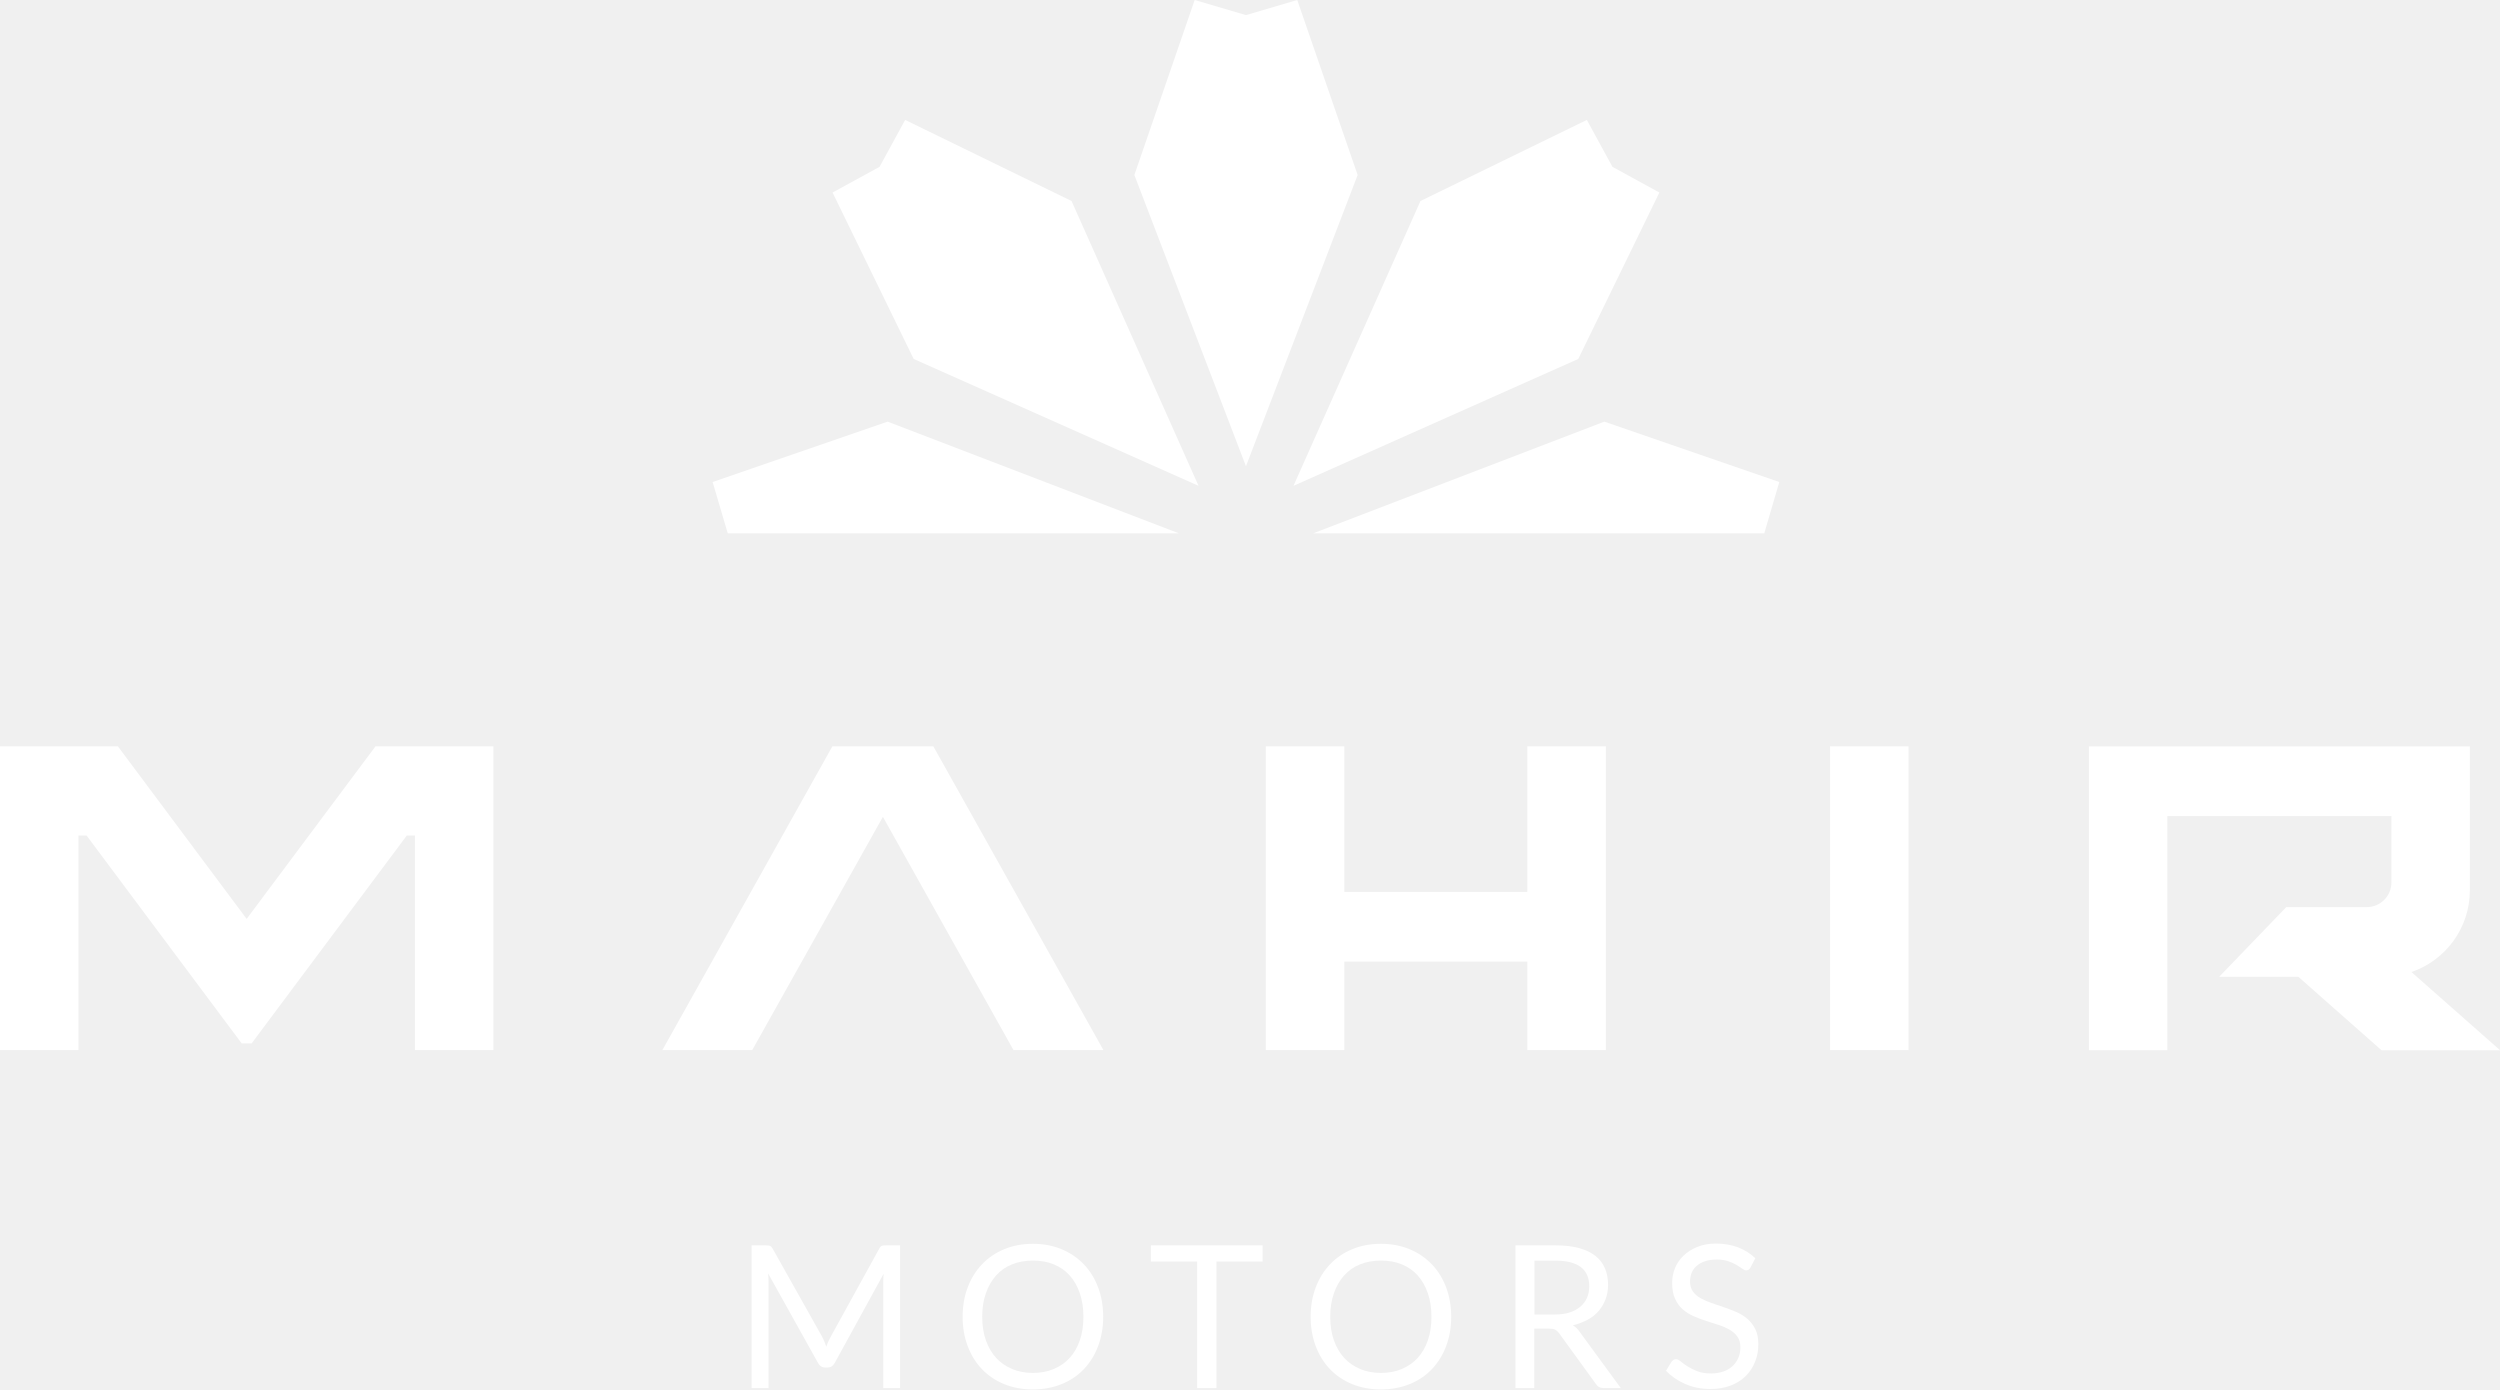
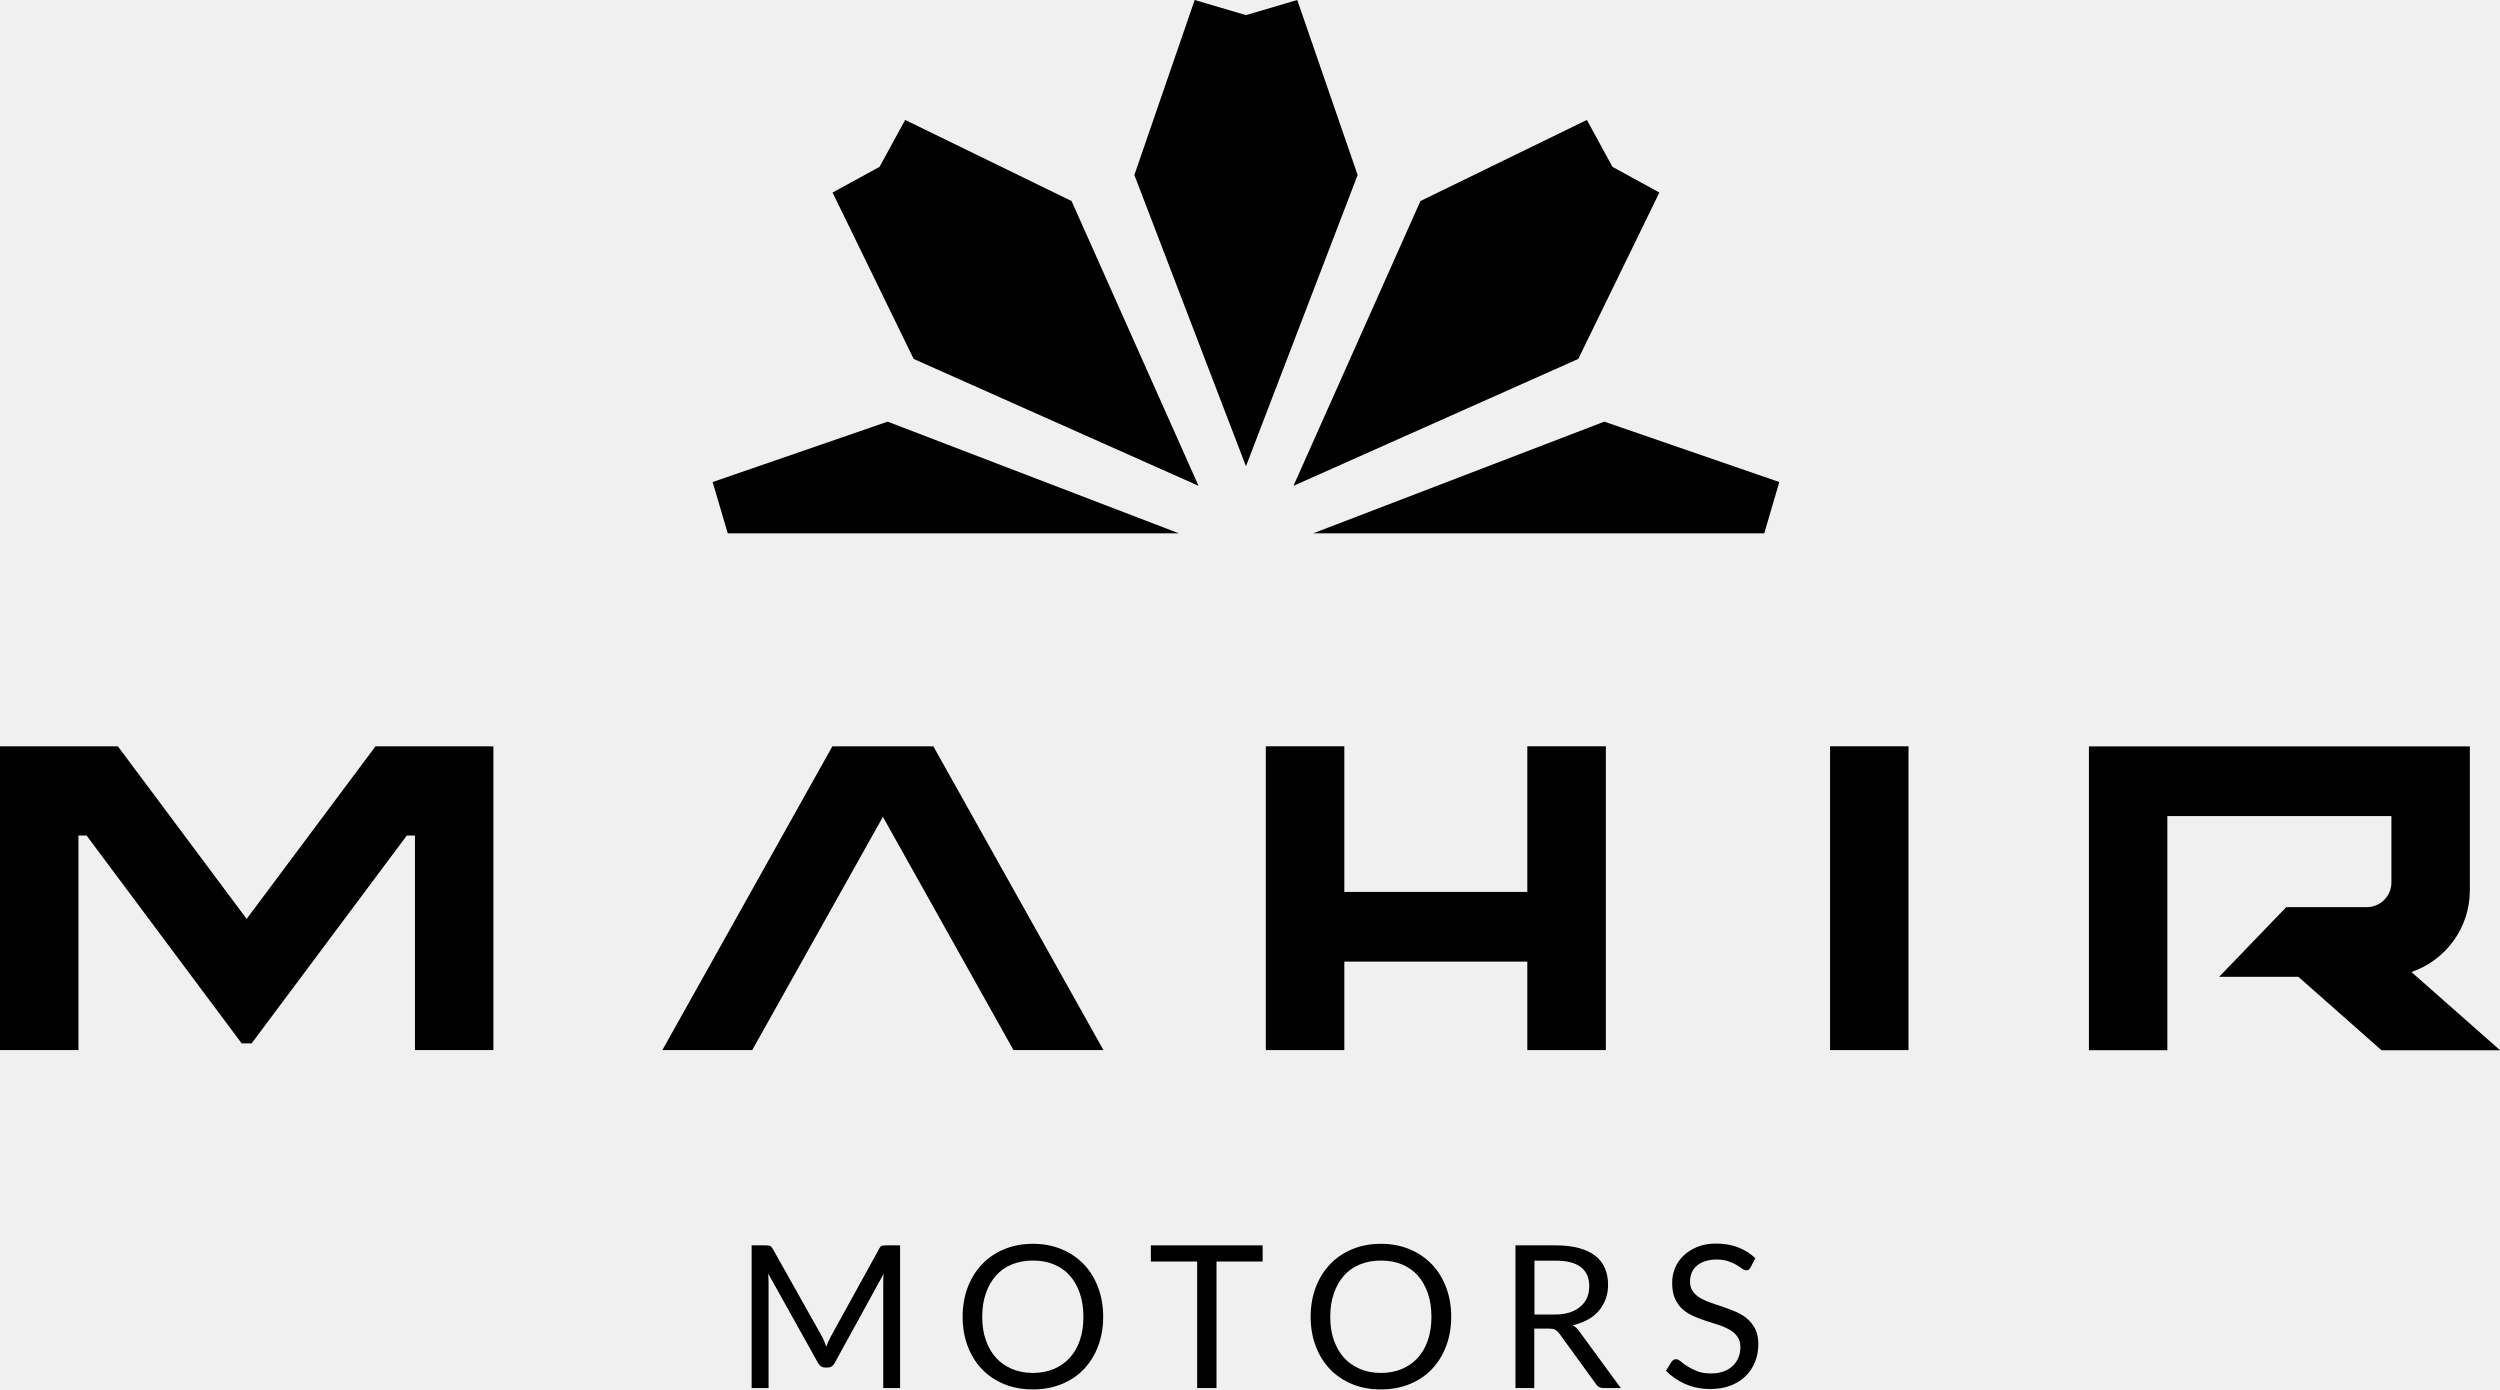
<svg xmlns="http://www.w3.org/2000/svg" id="Layer_2" viewBox="0 0 291 161.75">
  <defs>
-     <style>.cls-1{fill:#fff;}</style>
+     <style>.cls-1{fill:#000;}</style>
  </defs>
  <g id="Layer_1-2">
    <path class="cls-1" d="M280.7,113.14c3.95-1.35,6.79-5.1,6.79-9.51v-16.75h-44.34s0,35.36,0,35.36h9.13v-27.25h26.08v7.73c0,1.59-1.29,2.87-2.87,2.87h-9.37l-7.81,8.11h9.22l9.68,8.55h13.8l-10.3-9.09Z" />
    <rect class="cls-1" x="213.02" y="86.87" width="9.13" height="35.36" />
    <polygon class="cls-1" points="177.78 103.82 156.48 103.82 156.48 86.87 147.34 86.87 147.34 122.23 156.48 122.23 156.48 111.93 177.78 111.93 177.78 122.23 186.92 122.23 186.92 86.87 177.78 86.87 177.78 103.82" />
    <polygon class="cls-1" points="43.71 86.87 28.71 106.96 13.72 86.87 0 86.87 0 122.23 9.13 122.23 9.13 97.26 10.08 97.26 28.13 121.45 29.29 121.45 47.35 97.26 48.3 97.26 48.3 122.23 57.43 122.23 57.43 86.87 43.71 86.87" />
    <polygon class="cls-1" points="96.89 86.87 77.1 122.23 87.56 122.23 102.77 95.08 117.97 122.23 128.44 122.23 108.64 86.87 96.89 86.87" />
    <polygon class="cls-1" points="151 0 145.03 1.76 139.06 0 132.04 20.37 145.03 54.27 158.03 20.37 151 0" />
    <polygon class="cls-1" points="82.95 56.11 84.71 62.08 137.22 62.08 103.32 49.08 82.95 56.11" />
    <polygon class="cls-1" points="186.74 49.08 152.85 62.08 205.36 62.08 207.11 56.11 186.74 49.08" />
    <polygon class="cls-1" points="105.36 13.96 102.38 19.42 96.91 22.41 106.35 41.78 139.51 56.55 124.73 23.4 105.36 13.96" />
    <polygon class="cls-1" points="193.15 22.41 187.69 19.42 184.71 13.96 165.34 23.4 150.56 56.55 183.71 41.78 193.15 22.41" />
    <path class="cls-1" d="M87.49,161.57v-16.61h1.66c.2,0,.35.02.46.05.11.04.21.14.32.32l5.74,10.22c.11.2.2.39.28.59.08.2.16.4.23.62.07-.21.15-.42.24-.62.09-.2.19-.39.3-.59l5.63-10.22c.09-.18.19-.29.3-.32.11-.04.27-.05.48-.05h1.64v16.61h-1.96v-12.21c0-.16,0-.33.01-.52,0-.19.02-.38.04-.58l-5.71,10.41c-.2.34-.46.51-.8.51h-.32c-.34,0-.61-.17-.8-.51l-5.82-10.44c.02.2.03.39.04.59s.01.38.01.54v12.21h-1.96Z" />
    <path class="cls-1" d="M112.05,153.28c0-1.25.2-2.4.59-3.43s.95-1.93,1.66-2.68c.71-.75,1.57-1.34,2.58-1.76s2.12-.63,3.35-.63,2.33.21,3.34.63,1.87,1.01,2.59,1.76c.72.75,1.27,1.65,1.66,2.68.39,1.04.59,2.18.59,3.43s-.2,2.37-.59,3.41c-.39,1.04-.95,1.93-1.66,2.68-.71.75-1.58,1.33-2.59,1.74s-2.12.62-3.34.62-2.35-.21-3.35-.62-1.86-.99-2.58-1.74c-.72-.75-1.27-1.65-1.66-2.68s-.59-2.17-.59-3.41ZM114.33,153.28c0,1.02.14,1.93.43,2.74s.68,1.48,1.19,2.04,1.13.98,1.85,1.29c.72.3,1.53.46,2.43.46s1.7-.15,2.43-.46c.72-.3,1.34-.73,1.85-1.29s.9-1.23,1.18-2.04c.28-.8.42-1.72.42-2.74s-.14-1.94-.42-2.75c-.28-.81-.67-1.5-1.18-2.07s-1.13-.99-1.85-1.29-1.53-.44-2.43-.44-1.7.15-2.43.44-1.34.72-1.85,1.29-.91,1.25-1.19,2.07c-.29.81-.43,1.73-.43,2.75Z" />
    <path class="cls-1" d="M133.96,146.84v-1.88h13.01v1.88h-5.37v14.73h-2.25v-14.73h-5.39Z" />
    <path class="cls-1" d="M152.56,153.28c0-1.25.2-2.4.59-3.43s.95-1.93,1.66-2.68c.71-.75,1.57-1.34,2.58-1.76s2.12-.63,3.35-.63,2.33.21,3.34.63,1.87,1.01,2.59,1.76c.72.75,1.27,1.65,1.66,2.68.39,1.04.59,2.18.59,3.43s-.2,2.37-.59,3.41c-.39,1.04-.95,1.93-1.66,2.68-.71.75-1.58,1.33-2.59,1.74s-2.12.62-3.34.62-2.35-.21-3.35-.62-1.86-.99-2.58-1.74c-.72-.75-1.27-1.65-1.66-2.68s-.59-2.17-.59-3.41ZM154.84,153.28c0,1.02.14,1.93.43,2.74s.68,1.48,1.19,2.04,1.13.98,1.85,1.29c.72.3,1.53.46,2.43.46s1.7-.15,2.43-.46c.72-.3,1.34-.73,1.85-1.29s.9-1.23,1.18-2.04c.28-.8.42-1.72.42-2.74s-.14-1.94-.42-2.75c-.28-.81-.67-1.5-1.18-2.07s-1.13-.99-1.85-1.29-1.53-.44-2.43-.44-1.7.15-2.43.44-1.34.72-1.85,1.29-.91,1.25-1.19,2.07c-.29.81-.43,1.73-.43,2.75Z" />
    <path class="cls-1" d="M176.4,161.57v-16.61h4.7c1.04,0,1.94.11,2.71.32.77.21,1.4.52,1.9.91.5.39.87.88,1.11,1.45.24.57.36,1.21.36,1.91,0,.59-.09,1.14-.28,1.65s-.46.97-.8,1.38c-.35.41-.78.76-1.29,1.03s-1.09.5-1.73.66c.29.16.54.39.75.7l4.83,6.6h-1.99c-.41,0-.71-.16-.91-.48l-4.3-5.93c-.14-.18-.29-.31-.45-.39-.15-.08-.38-.12-.69-.12h-1.73v6.92h-2.2ZM178.6,153.01h2.37c.66,0,1.24-.08,1.74-.24.49-.16.91-.39,1.25-.68.34-.29.6-.64.77-1.03.17-.39.26-.84.26-1.34,0-.98-.33-1.73-.98-2.23-.66-.5-1.63-.75-2.92-.75h-2.48v6.28Z" />
    <path class="cls-1" d="M193.91,159.58l.64-1.05c.07-.09.15-.17.23-.23.08-.06.18-.09.31-.09.16,0,.34.09.55.26.21.18.46.37.78.57.31.2.69.39,1.14.57.45.18.98.26,1.61.26.54,0,1.01-.08,1.44-.23.42-.15.77-.36,1.06-.63.29-.27.51-.58.67-.95s.24-.78.24-1.25c0-.5-.12-.91-.35-1.23s-.53-.59-.9-.8c-.37-.21-.79-.4-1.26-.55-.47-.15-.96-.31-1.46-.47-.5-.16-.99-.34-1.46-.55-.47-.21-.9-.47-1.28-.8-.38-.33-.67-.75-.9-1.25s-.33-1.12-.33-1.85c0-.59.11-1.16.33-1.7s.55-1.03.99-1.45c.44-.42.97-.76,1.61-1.02s1.36-.39,2.19-.39c.93,0,1.78.15,2.55.44.77.3,1.44.72,2.01,1.27l-.56,1.07c-.05.11-.12.19-.2.25-.08.06-.18.09-.31.09s-.28-.07-.46-.2c-.18-.13-.4-.28-.67-.44s-.59-.3-.97-.43-.82-.19-1.34-.19-.97.07-1.35.2c-.38.13-.71.31-.97.54-.26.22-.45.49-.58.8-.12.31-.19.66-.19,1.03,0,.45.11.83.33,1.14.22.31.52.58.9.79.38.21.8.4,1.27.56.47.16.96.33,1.46.5.5.17.99.36,1.46.56.47.21.9.47,1.27.8.38.33.68.73.91,1.19.23.47.35,1.05.35,1.74,0,.73-.12,1.42-.38,2.05-.25.63-.61,1.19-1.09,1.66-.47.47-1.06.84-1.76,1.11-.7.27-1.49.4-2.36.4-1.07,0-2.05-.2-2.94-.59-.88-.39-1.64-.92-2.27-1.58Z" />
  </g>
</svg>
